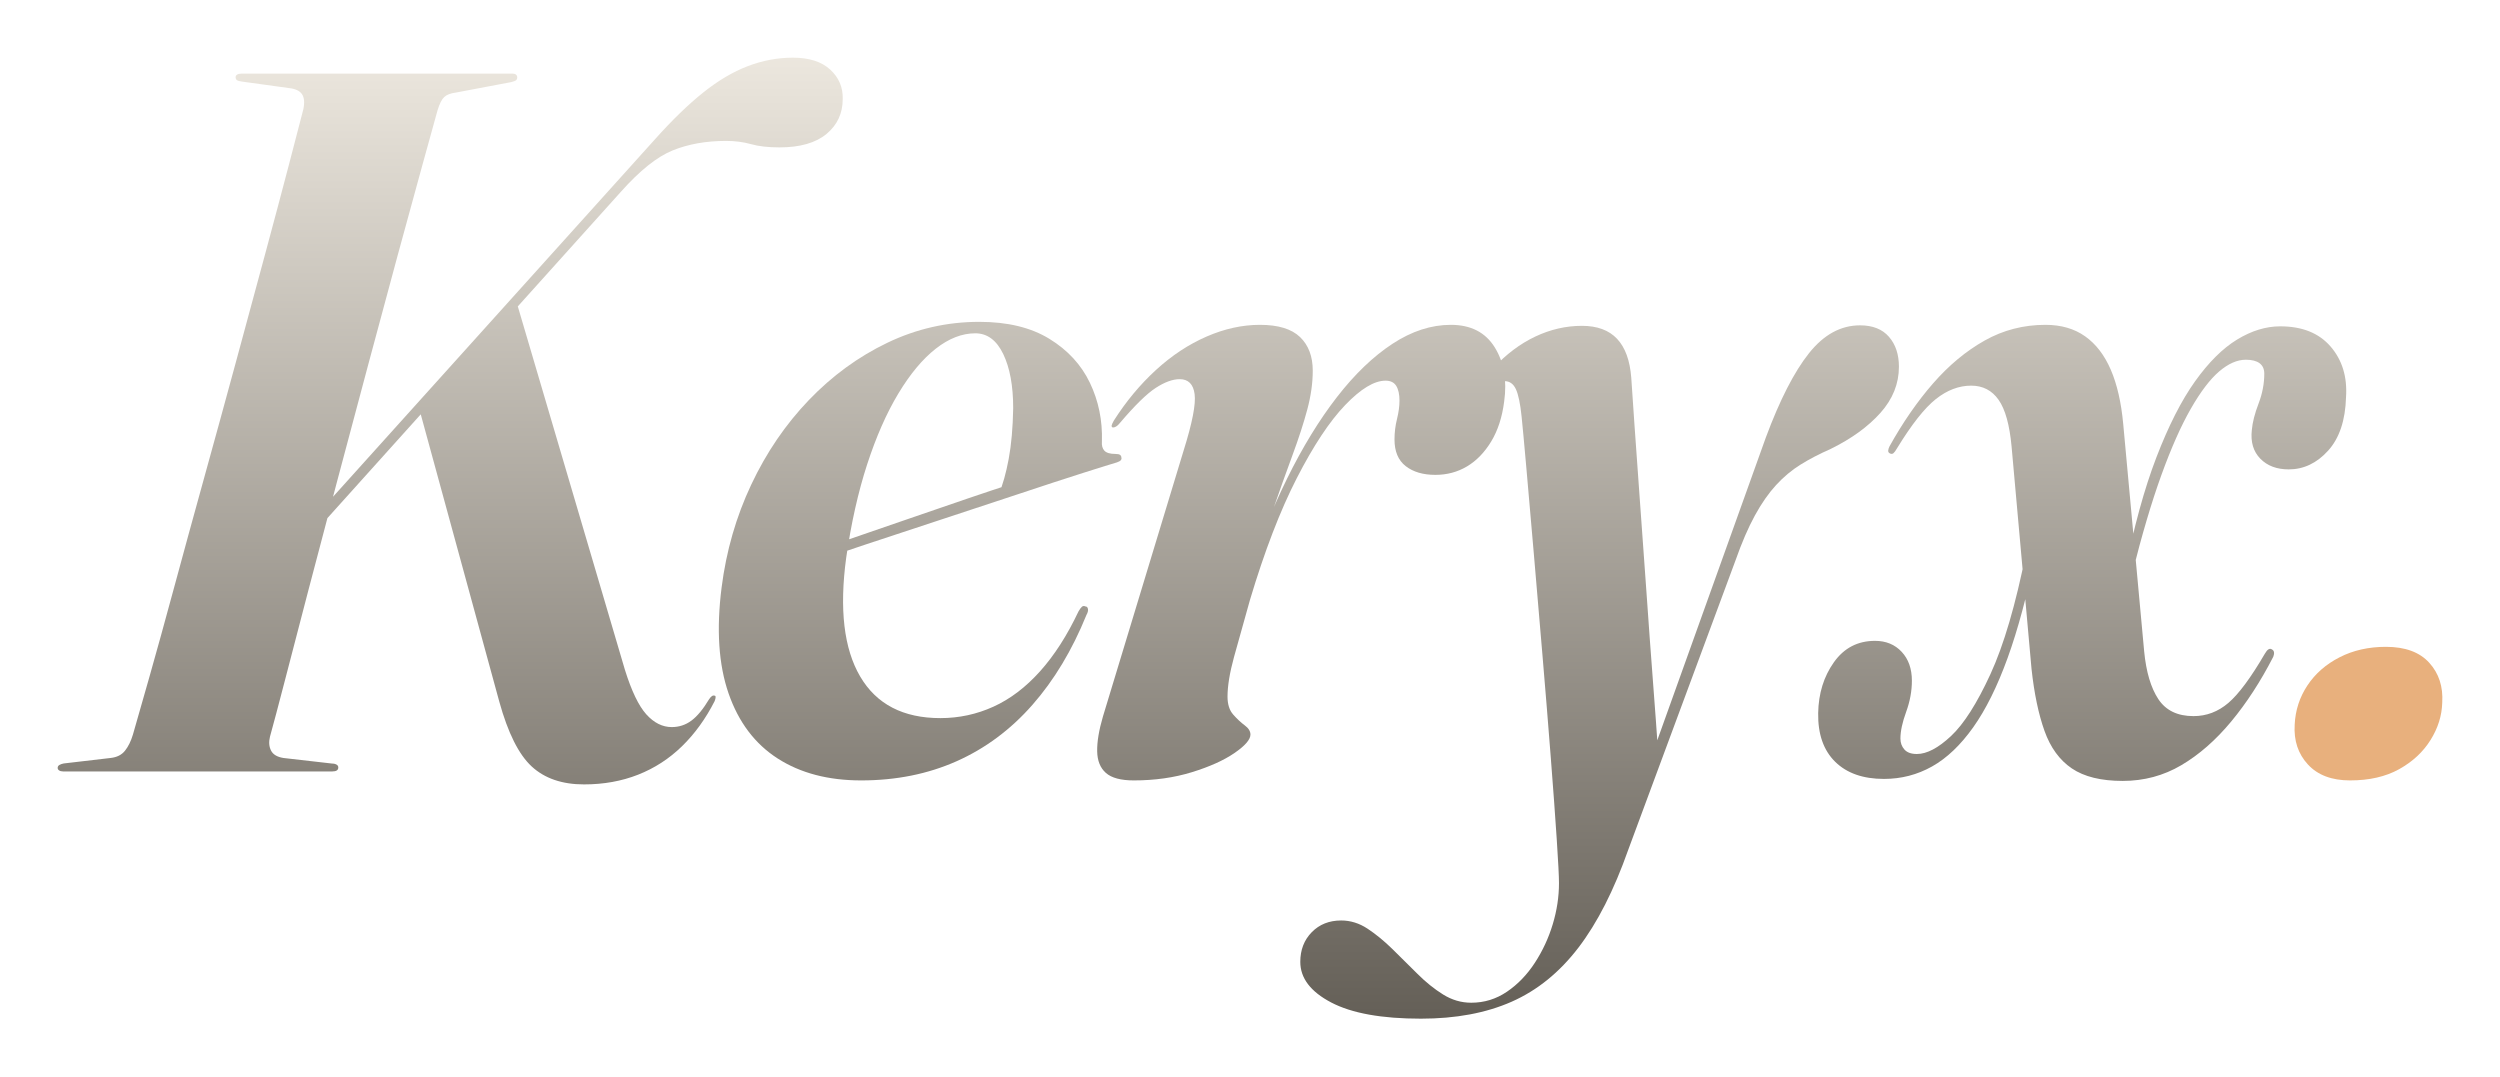
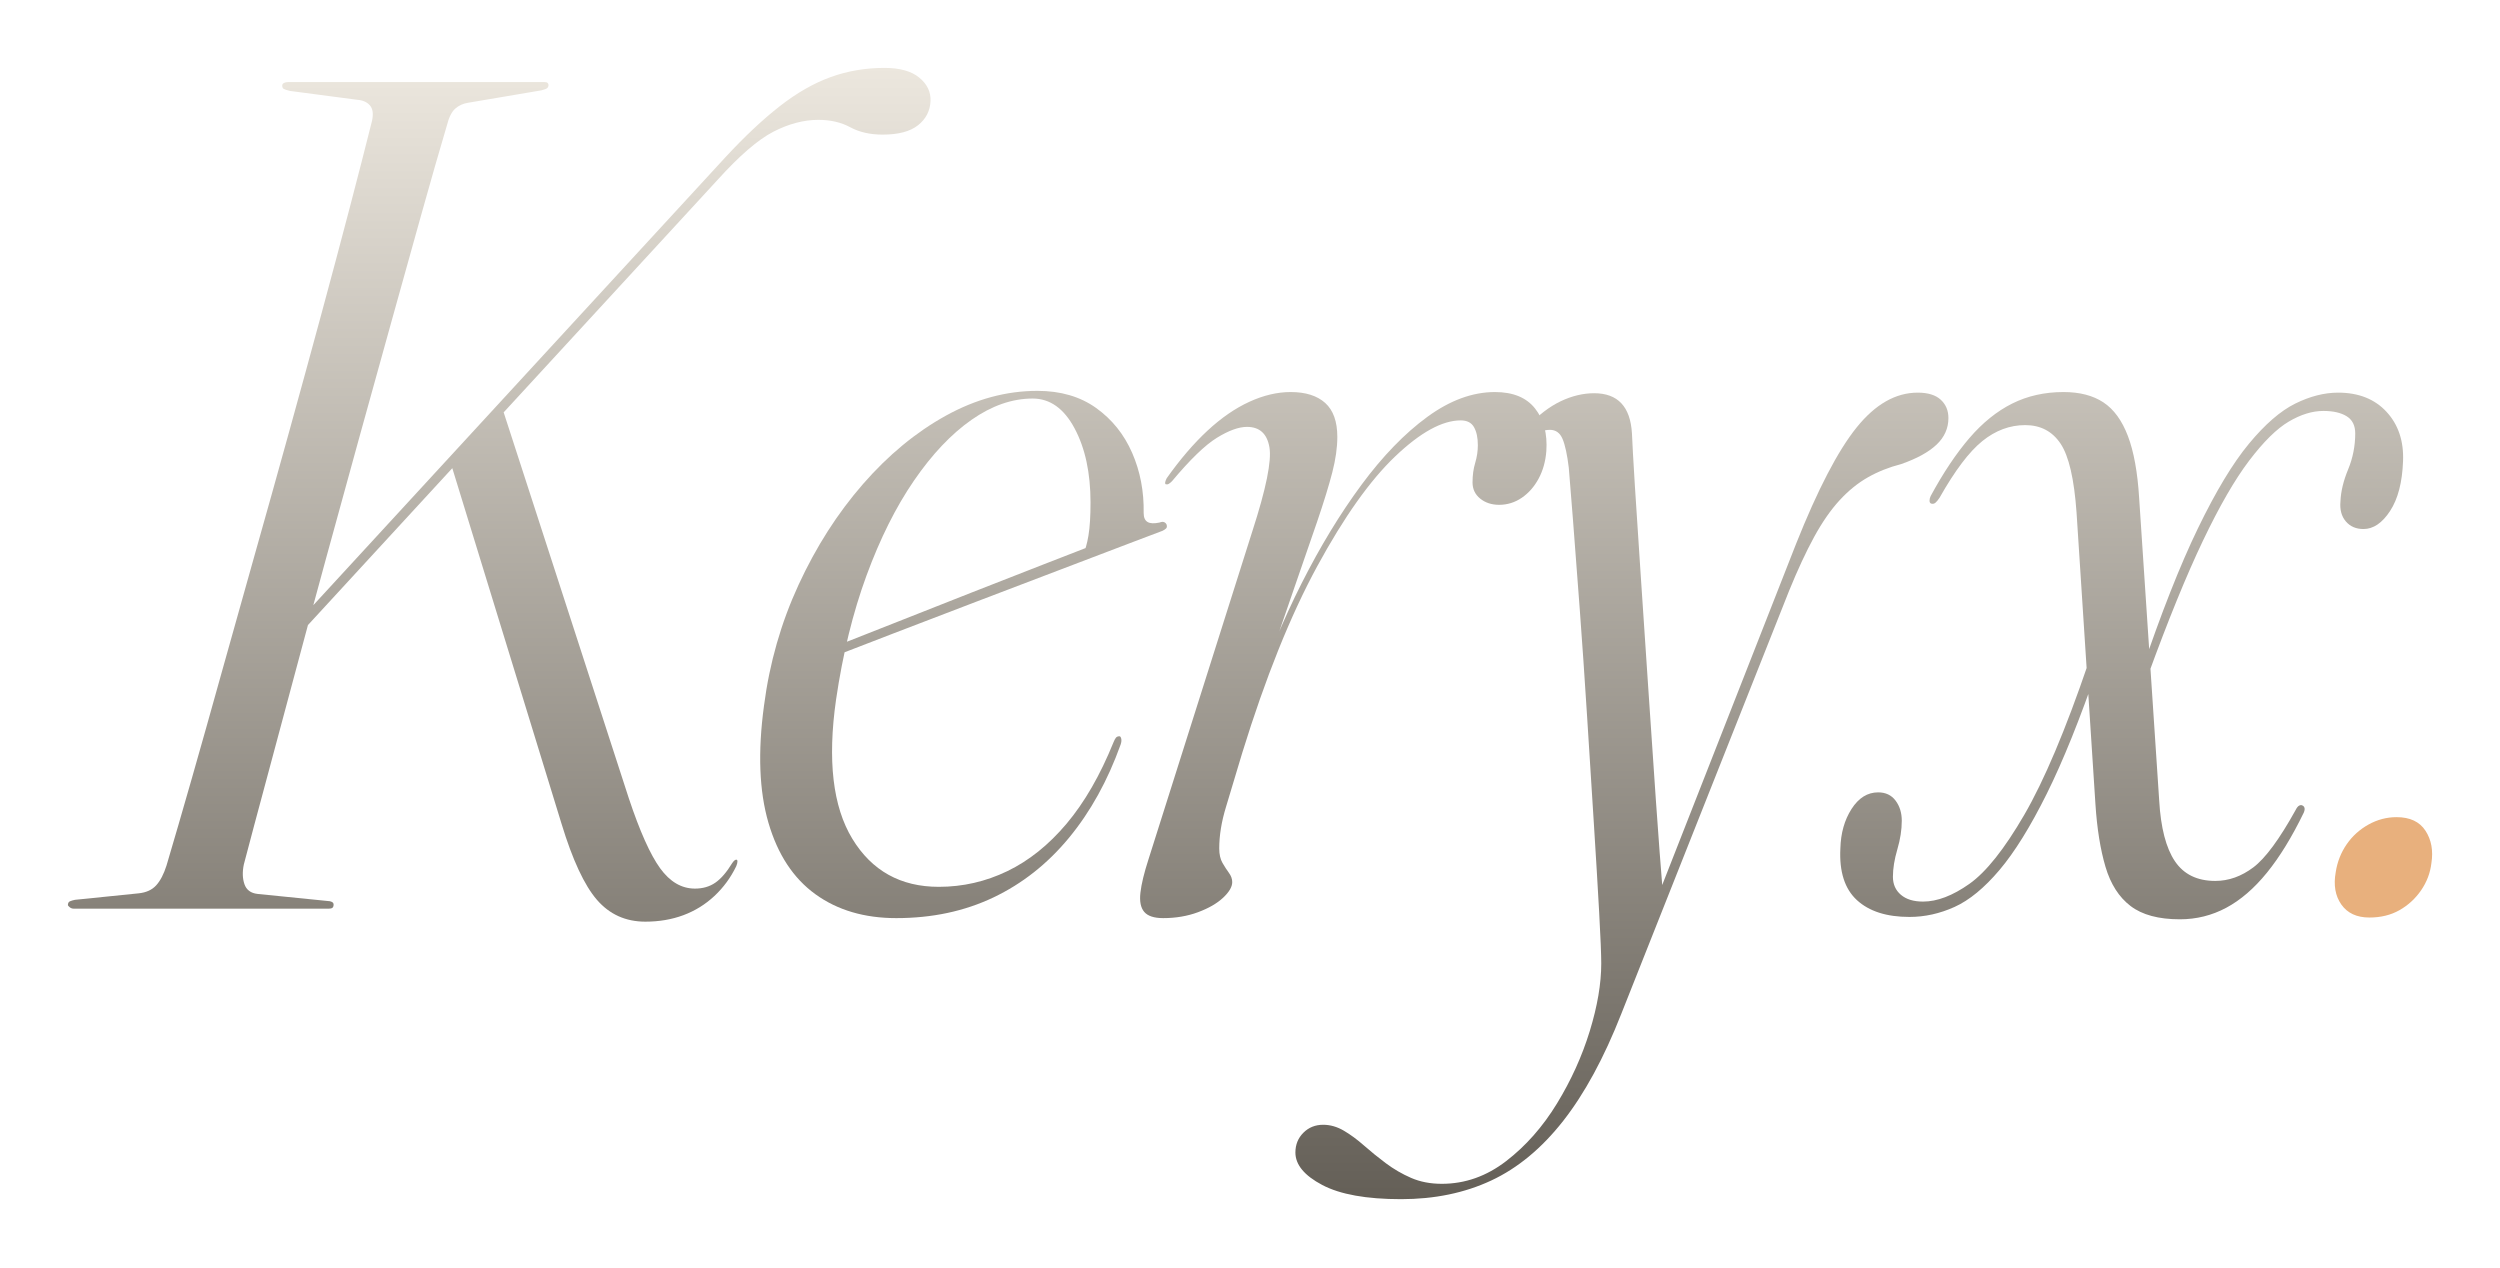
- <svg xmlns="http://www.w3.org/2000/svg" viewBox="-140.7 408.3 5015.6 2159.4" width="520" role="img" aria-label="Keryx">
+ <svg xmlns="http://www.w3.org/2000/svg" viewBox="-125.0 417.0 4234.2 2145.9" width="520" role="img" aria-label="Keryx">
  <defs>
-     <linearGradient id="silver" gradientUnits="userSpaceOnUse" x1="0" y1="408.3" x2="0" y2="2567.7">
+     <linearGradient id="silver" gradientUnits="userSpaceOnUse" x1="0" y1="417.0" x2="0" y2="2563.0">
      <stop offset="0" stop-color="#f4efe6" />
      <stop offset="1" stop-color="#5c574f" />
    </linearGradient>
  </defs>
-   <path d="M401.0 1886Q397.0 1902 403.0 1914.0Q409.0 1926 428.0 1929L524.0 1940Q530.0 1940 534.0 1942.0Q538.0 1944 538.0 1948Q538.0 1952 535.0 1954.0Q532.0 1956 526.0 1956H-14.0Q-19.0 1956 -22.0 1954.0Q-25.0 1952 -25.0 1949Q-25.0 1945 -21.5 1943.0Q-18.0 1941 -13.0 1940L81.0 1929Q100.0 1927 110.0 1914.5Q120.0 1902 126.0 1882Q137.0 1844 159.0 1766.5Q181.0 1689 209.0 1585.5Q237.0 1482 269.0 1366.5Q301.0 1251 332.5 1135.0Q364.0 1019 391.5 917.0Q419.0 815 439.0 738.5Q459.0 662 468.0 627Q472.0 607 465.0 597.0Q458.0 587 439.0 585L345.0 572Q337.0 571 334.5 569.0Q332.0 567 332.0 563Q332.0 560 335.0 558.0Q338.0 556 344.0 556H888.0Q892.0 556 894.5 558.0Q897.0 560 897.0 564Q897.0 567 895.0 569.0Q893.0 571 885.0 573L774.0 594Q758.0 596 750.5 603.0Q743.0 610 737.0 630Q727.0 666 706.0 742.0Q685.0 818 657.0 921.0Q629.0 1024 598.0 1140.0Q567.0 1256 536.0 1372.5Q505.0 1489 478.0 1592.5Q451.0 1696 431.0 1773.0Q411.0 1850 401.0 1886ZM700.0 1227 894.0 1009 1113.0 1752Q1133.0 1816 1156.0 1841.5Q1179.0 1867 1207.0 1867Q1229.0 1867 1246.5 1854.0Q1264.0 1841 1282.0 1811Q1288.0 1802 1293.0 1804Q1295.0 1804 1295.0 1807.0Q1295.0 1810 1293.0 1815Q1266.0 1868 1227.5 1905.5Q1189.0 1943 1139.5 1962.5Q1090.0 1982 1031.0 1982Q965.0 1982 926.0 1946.0Q887.0 1910 861.0 1816ZM426.0 1548 413.0 1532 1174.0 687Q1225.0 630 1270.0 594.0Q1315.0 558 1359.5 541.0Q1404.0 524 1450.0 524Q1499.0 524 1525.0 548.0Q1551.0 572 1550.0 607Q1550.0 650 1517.5 677.0Q1485.0 704 1423.0 704Q1389.0 704 1366.0 697.5Q1343.0 691 1316.0 691Q1256.0 691 1209.0 710.0Q1162.0 729 1105.0 793Z" fill="url(#silver)" />
-   <path d="M1432.0 1535Q1432.0 1535 1468.5 1522.5Q1505.0 1510 1562.0 1490.5Q1619.0 1471 1682.5 1449.0Q1746.0 1427 1800.5 1408.5Q1855.0 1390 1886.0 1380L1863.0 1400Q1875.0 1372 1883.0 1329.0Q1891.0 1286 1892.0 1227Q1892.0 1160 1872.0 1118.5Q1852.0 1077 1816.0 1077Q1776.0 1077 1736.5 1108.0Q1697.0 1139 1661.5 1198.0Q1626.0 1257 1599.0 1340.0Q1572.0 1423 1557.0 1527Q1536.0 1682 1585.0 1765.5Q1634.0 1849 1746.0 1849Q1802.0 1849 1852.5 1826.0Q1903.0 1803 1946.0 1755.0Q1989.0 1707 2023.0 1635Q2027.0 1628 2030.0 1625.5Q2033.0 1623 2037.0 1625Q2041.0 1625 2042.0 1630.0Q2043.0 1635 2039.0 1642Q1996.0 1748 1930.5 1822.5Q1865.0 1897 1778.5 1935.5Q1692.0 1974 1587.0 1974Q1488.0 1974 1419.5 1930.0Q1351.0 1886 1321.0 1799.5Q1291.0 1713 1307.0 1587Q1321.0 1477 1366.5 1380.5Q1412.0 1284 1482.0 1211.0Q1552.0 1138 1639.5 1096.0Q1727.0 1054 1824.0 1054Q1909.0 1054 1964.5 1088.0Q2020.0 1122 2046.0 1176.5Q2072.0 1231 2070.0 1294Q2069.0 1306 2075.0 1312.5Q2081.0 1319 2097.0 1319Q2104.0 1319 2106.5 1321.0Q2109.0 1323 2109.0 1326Q2110.0 1329 2108.0 1331.5Q2106.0 1334 2100.0 1336Q2086.0 1340 2032.5 1357.0Q1979.0 1374 1904.0 1399.0Q1829.0 1424 1748.0 1450.5Q1667.0 1477 1596.5 1500.5Q1526.0 1524 1482.0 1539.0Q1438.0 1554 1438.0 1554Z" fill="url(#silver)" />
-   <path d="M2092.0 1266Q2089.0 1265 2089.5 1262.0Q2090.0 1259 2094.0 1252Q2131.0 1194 2178.5 1150.5Q2226.0 1107 2280.0 1083.5Q2334.0 1060 2387.0 1060Q2442.0 1060 2467.5 1084.5Q2493.0 1109 2493.0 1152Q2493.0 1189 2482.0 1230.0Q2471.0 1271 2452.5 1321.0Q2434.0 1371 2412.0 1434.5Q2390.0 1498 2368.0 1582L2358.0 1578Q2395.0 1463 2441.5 1368.5Q2488.0 1274 2541.5 1205.0Q2595.0 1136 2653.0 1098.0Q2711.0 1060 2770.0 1060Q2830.0 1060 2858.0 1105.0Q2886.0 1150 2877.0 1214Q2871.0 1261 2851.0 1294.0Q2831.0 1327 2802.5 1344.0Q2774.0 1361 2739.0 1361Q2702.0 1361 2679.5 1343.5Q2657.0 1326 2657.0 1290Q2657.0 1269 2662.0 1249.0Q2667.0 1229 2667.0 1212Q2667.0 1193 2660.5 1182.5Q2654.0 1172 2639.0 1172Q2605.0 1172 2558.0 1221.0Q2511.0 1270 2461.0 1367.5Q2411.0 1465 2367.0 1612Q2348.0 1679 2335.0 1726.5Q2322.0 1774 2322.0 1806Q2322.0 1829 2333.5 1842.0Q2345.0 1855 2356.5 1863.5Q2368.0 1872 2368.0 1882Q2368.0 1897 2336.0 1919.0Q2304.0 1941 2250.5 1957.5Q2197.0 1974 2134.0 1974Q2095.0 1974 2078.0 1959.0Q2061.0 1944 2060.5 1915.5Q2060.0 1887 2072.0 1846L2234.0 1312Q2260.0 1229 2256.0 1199.0Q2252.0 1169 2226.0 1169Q2205.0 1169 2178.0 1186.5Q2151.0 1204 2106.0 1257Q2102.0 1262 2098.5 1264.0Q2095.0 1266 2092.0 1266Z" fill="url(#silver)" />
-   <path d="M3402.0 1286Q3444.0 1173 3488.5 1117.0Q3533.0 1061 3591.0 1061Q3629.0 1061 3649.0 1084.0Q3669.0 1107 3669.0 1144Q3669.0 1195 3632.0 1236.5Q3595.0 1278 3532.0 1309Q3498.0 1324 3471.5 1340.5Q3445.0 1357 3422.5 1381.5Q3400.0 1406 3380.0 1442.5Q3360.0 1479 3341.0 1533L3126.0 2113Q3083.0 2235 3026.0 2309.5Q2969.0 2384 2892.0 2418.0Q2815.0 2452 2710.0 2452Q2592.0 2452 2530.0 2419.5Q2468.0 2387 2468.0 2338Q2468.0 2302 2491.0 2278.5Q2514.0 2255 2550.0 2255Q2578.0 2255 2603.0 2271.5Q2628.0 2288 2653.0 2312.5Q2678.0 2337 2703.0 2362.0Q2728.0 2387 2754.5 2403.5Q2781.0 2420 2811.0 2420Q2850.0 2420 2882.5 2398.0Q2915.0 2376 2938.5 2340.0Q2962.0 2304 2974.5 2262.5Q2987.0 2221 2987.0 2180Q2987.0 2160 2982.5 2092.0Q2978.0 2024 2970.5 1927.5Q2963.0 1831 2954.0 1724.5Q2945.0 1618 2936.5 1519.0Q2928.0 1420 2921.5 1346.5Q2915.0 1273 2912.0 1244Q2908.0 1205 2900.5 1189.0Q2893.0 1173 2878.0 1173Q2861.0 1173 2843.0 1191.5Q2825.0 1210 2802.0 1253Q2798.0 1259 2795.5 1262.0Q2793.0 1265 2789.0 1264Q2786.0 1263 2785.0 1259.0Q2784.0 1255 2787.0 1250Q2816.0 1189 2855.0 1147.0Q2894.0 1105 2939.5 1083.5Q2985.0 1062 3033.0 1062Q3079.0 1062 3103.5 1088.0Q3128.0 1114 3132.0 1166Q3134.0 1195 3138.5 1261.5Q3143.0 1328 3149.5 1415.5Q3156.0 1503 3162.5 1596.5Q3169.0 1690 3175.5 1775.0Q3182.0 1860 3186.0 1919L3174.0 1922Z" fill="url(#silver)" />
-   <path d="M3924.0 1517 3943.0 1520Q3918.0 1643 3887.0 1728.5Q3856.0 1814 3818.0 1867.5Q3780.0 1921 3735.5 1946.0Q3691.0 1971 3639.0 1971Q3576.0 1971 3541.0 1936.5Q3506.0 1902 3507.0 1839Q3508.0 1780 3538.5 1737.0Q3569.0 1694 3621.0 1694Q3654.0 1694 3674.5 1716.0Q3695.0 1738 3695.0 1774Q3695.0 1805 3683.5 1836.5Q3672.0 1868 3672.0 1890Q3672.0 1903 3680.0 1912.0Q3688.0 1921 3705.0 1921Q3735.0 1921 3773.5 1885.0Q3812.0 1849 3852.5 1761.0Q3893.0 1673 3924.0 1517ZM4119.0 1259 4161.0 1715Q4167.0 1777 4189.5 1811.0Q4212.0 1845 4260.0 1845Q4299.0 1845 4330.0 1818.5Q4361.0 1792 4403.0 1720Q4407.0 1713 4410.5 1711.0Q4414.0 1709 4417.0 1711Q4421.0 1713 4421.5 1717.0Q4422.0 1721 4420.0 1726Q4382.0 1800 4335.5 1856.0Q4289.0 1912 4235.5 1943.5Q4182.0 1975 4118.0 1975Q4053.0 1975 4016.0 1950.0Q3979.0 1925 3961.0 1874.5Q3943.0 1824 3935.0 1750L3895.0 1304Q3889.0 1239 3869.0 1210.5Q3849.0 1182 3814.0 1182Q3777.0 1182 3743.0 1209.0Q3709.0 1236 3665.0 1308Q3661.0 1315 3658.0 1317.5Q3655.0 1320 3651.0 1318Q3647.0 1316 3647.5 1312.0Q3648.0 1308 3650.0 1304Q3690.0 1232 3737.5 1177.5Q3785.0 1123 3841.0 1091.5Q3897.0 1060 3963.0 1060Q4010.0 1060 4042.5 1083.0Q4075.0 1106 4094.0 1150.0Q4113.0 1194 4119.0 1259ZM4137.0 1559 4122.0 1558Q4149.0 1421 4185.5 1326.0Q4222.0 1231 4263.0 1173.5Q4304.0 1116 4347.5 1089.5Q4391.0 1063 4434.0 1063Q4500.0 1063 4535.0 1103.5Q4570.0 1144 4566.0 1205Q4564.0 1275 4530.0 1312.5Q4496.0 1350 4451.0 1350Q4415.0 1350 4394.0 1328.5Q4373.0 1307 4377.0 1271Q4379.0 1248 4390.5 1218.0Q4402.0 1188 4402.0 1158Q4402.0 1144 4392.5 1137.0Q4383.0 1130 4365.0 1130Q4339.0 1130 4311.5 1153.5Q4284.0 1177 4254.5 1228.5Q4225.0 1280 4195.5 1361.5Q4166.0 1443 4137.0 1559Z" fill="url(#silver)" />
-   <path d="M4574.0 1974Q4519.0 1974 4489.5 1942.0Q4460.0 1910 4463.0 1862Q4465.0 1819 4488.5 1783.5Q4512.0 1748 4553.0 1727.0Q4594.0 1706 4646.0 1706Q4704.0 1706 4733.0 1738.0Q4762.0 1770 4759.0 1818Q4758.0 1857 4735.5 1893.0Q4713.0 1929 4672.5 1951.5Q4632.0 1974 4574.0 1974Z" fill="#e8b07d" />
+   <path d="M288.0 1881Q284.0 1900 289.0 1914.5Q294.0 1929 311.0 1931L430.0 1943Q434.0 1943 437.0 1944.5Q440.0 1946 440.0 1949Q440.0 1953 438.0 1954.5Q436.0 1956 432.0 1956H0.0Q-4.0 1956 -7.0 1953.5Q-10.0 1951 -10.0 1950Q-10.0 1945 -6.5 1943.5Q-3.0 1942 2.0 1941L110.0 1930Q129.0 1928 139.5 1916.5Q150.0 1905 157.0 1883Q176.0 1819 200.0 1735.0Q224.0 1651 251.0 1554.0Q278.0 1457 307.0 1354.5Q336.0 1252 364.5 1149.0Q393.0 1046 419.0 950.0Q445.0 854 467.0 770.0Q489.0 686 505.0 622Q509.0 604 501.5 595.5Q494.0 587 480.0 586L366.0 571Q358.0 569 355.5 567.5Q353.0 566 353.0 562Q353.0 559 356.0 557.5Q359.0 556 363.0 556H797.0Q801.0 556 802.5 557.5Q804.0 559 804.0 561Q804.0 564 802.0 566.0Q800.0 568 792.0 570L668.0 591Q655.0 593 646.0 601.0Q637.0 609 632.0 629Q613.0 693 589.5 777.0Q566.0 861 539.0 958.0Q512.0 1055 483.5 1158.0Q455.0 1261 427.0 1363.5Q399.0 1466 373.5 1561.5Q348.0 1657 326.0 1738.5Q304.0 1820 288.0 1881ZM638.0 1200 725.0 1106 940.0 1769Q968.0 1853 993.0 1887.5Q1018.0 1922 1052.0 1922Q1072.0 1922 1086.5 1912.0Q1101.0 1902 1115.0 1879Q1119.0 1873 1122.0 1873Q1124.0 1873 1124.0 1876.0Q1124.0 1879 1122.0 1884Q1108.0 1913 1085.0 1934.5Q1062.0 1956 1032.5 1967.0Q1003.0 1978 968.0 1978Q918.0 1978 886.0 1941.0Q854.0 1904 826.0 1812ZM353.0 1523 344.0 1509 1103.0 684Q1152.0 631 1195.5 597.0Q1239.0 563 1282.0 547.5Q1325.0 532 1373.0 532Q1412.0 532 1432.0 548.5Q1452.0 565 1451.0 588Q1450.0 613 1430.0 629.0Q1410.0 645 1370.0 645Q1338.0 645 1315.0 632.5Q1292.0 620 1261.0 620Q1224.0 620 1185.0 640.0Q1146.0 660 1090.0 722Z" fill="url(#silver)" />
+   <path d="M1238.0 1532Q1238.0 1532 1280.0 1515.5Q1322.0 1499 1386.5 1473.5Q1451.0 1448 1519.5 1421.0Q1588.0 1394 1643.5 1372.5Q1699.0 1351 1722.0 1342L1709.0 1357Q1715.0 1345 1718.5 1324.0Q1722.0 1303 1722.0 1268Q1722.0 1193 1695.0 1142.5Q1668.0 1092 1624.0 1092Q1572.0 1092 1520.5 1128.0Q1469.0 1164 1423.0 1231.0Q1377.0 1298 1342.5 1392.0Q1308.0 1486 1291.0 1602Q1269.0 1756 1318.5 1837.5Q1368.0 1919 1465.0 1919Q1526.0 1919 1581.0 1892.5Q1636.0 1866 1681.5 1812.0Q1727.0 1758 1761.0 1674Q1763.0 1669 1765.0 1666.5Q1767.0 1664 1771.0 1664Q1773.0 1664 1774.0 1668.0Q1775.0 1672 1773.0 1678Q1740.0 1770 1685.5 1836.0Q1631.0 1902 1557.5 1937.0Q1484.0 1972 1393.0 1972Q1312.0 1972 1256.0 1931.5Q1200.0 1891 1176.5 1810.5Q1153.0 1730 1169.0 1612Q1183.0 1504 1227.5 1407.5Q1272.0 1311 1336.5 1237.0Q1401.0 1163 1477.0 1121.0Q1553.0 1079 1632.0 1079Q1691.0 1079 1731.5 1108.0Q1772.0 1137 1792.5 1184.0Q1813.0 1231 1812.0 1286Q1812.0 1297 1818.5 1301.0Q1825.0 1305 1839.0 1302Q1844.0 1300 1847.0 1301.5Q1850.0 1303 1851.0 1306Q1852.0 1310 1850.0 1312.0Q1848.0 1314 1844.0 1316Q1836.0 1319 1788.5 1337.0Q1741.0 1355 1673.0 1381.0Q1605.0 1407 1530.0 1435.5Q1455.0 1464 1389.0 1489.5Q1323.0 1515 1281.5 1531.0Q1240.0 1547 1240.0 1547Z" fill="url(#silver)" />
+   <path d="M1849.0 1237Q1848.0 1236 1848.5 1233.5Q1849.0 1231 1851.0 1227Q1885.0 1179 1920.0 1146.5Q1955.0 1114 1991.0 1097.5Q2027.0 1081 2061.0 1081Q2099.0 1081 2119.5 1099.5Q2140.0 1118 2140.0 1157Q2140.0 1184 2131.5 1217.0Q2123.0 1250 2106.0 1300.0Q2089.0 1350 2063.0 1424.5Q2037.0 1499 2001.0 1607L1997.0 1605Q2032.0 1499 2079.5 1405.0Q2127.0 1311 2181.0 1238.0Q2235.0 1165 2292.5 1123.0Q2350.0 1081 2407.0 1081Q2453.0 1081 2475.0 1109.0Q2497.0 1137 2494.0 1181Q2492.0 1207 2481.0 1227.5Q2470.0 1248 2452.5 1260.0Q2435.0 1272 2414.0 1272Q2395.0 1272 2382.0 1261.5Q2369.0 1251 2369.0 1234Q2369.0 1216 2373.5 1201.0Q2378.0 1186 2378.0 1171Q2378.0 1152 2371.5 1140.5Q2365.0 1129 2349.0 1129Q2302.0 1129 2238.0 1190.0Q2174.0 1251 2106.0 1376.0Q2038.0 1501 1979.0 1692Q1963.0 1746 1951.5 1783.5Q1940.0 1821 1940.0 1854Q1940.0 1869 1945.5 1878.5Q1951.0 1888 1956.5 1895.5Q1962.0 1903 1962.0 1911Q1962.0 1923 1946.5 1937.5Q1931.0 1952 1904.0 1962.0Q1877.0 1972 1845.0 1972Q1822.0 1972 1813.0 1961.5Q1804.0 1951 1806.5 1929.0Q1809.0 1907 1820.0 1873L1996.0 1317Q2031.0 1209 2025.0 1174.5Q2019.0 1140 1987.0 1140Q1966.0 1140 1936.0 1158.5Q1906.0 1177 1860.0 1232Q1857.0 1235 1854.5 1236.5Q1852.0 1238 1849.0 1237Z" fill="url(#silver)" />
+   <path d="M2917.0 1338Q2972.0 1200 3019.5 1141.0Q3067.0 1082 3123.0 1082Q3149.0 1082 3162.0 1094.0Q3175.0 1106 3175.0 1125Q3175.0 1151 3155.0 1170.0Q3135.0 1189 3095.0 1203Q3064.0 1211 3038.5 1225.5Q3013.0 1240 2990.5 1264.5Q2968.0 1289 2947.5 1326.5Q2927.0 1364 2905.0 1418L2621.0 2134Q2577.0 2246 2522.5 2315.5Q2468.0 2385 2400.5 2416.5Q2333.0 2448 2248.0 2448Q2160.0 2448 2114.5 2424.0Q2069.0 2400 2069.0 2369Q2069.0 2349 2082.5 2335.5Q2096.0 2322 2116.0 2322Q2134.0 2322 2151.0 2332.0Q2168.0 2342 2185.0 2357.0Q2202.0 2372 2222.0 2387.0Q2242.0 2402 2265.0 2412.0Q2288.0 2422 2317.0 2422Q2376.0 2422 2426.0 2383.5Q2476.0 2345 2512.0 2286.0Q2548.0 2227 2567.5 2163.5Q2587.0 2100 2587.0 2049Q2587.0 2026 2583.5 1962.5Q2580.0 1899 2574.5 1812.0Q2569.0 1725 2563.0 1630.0Q2557.0 1535 2550.5 1447.5Q2544.0 1360 2539.0 1296.0Q2534.0 1232 2532.0 1209Q2528.0 1176 2521.5 1160.5Q2515.0 1145 2500.0 1145Q2481.0 1145 2461.0 1163.0Q2441.0 1181 2414.0 1226Q2411.0 1232 2408.5 1234.5Q2406.0 1237 2403.0 1236Q2401.0 1235 2400.5 1231.5Q2400.0 1228 2403.0 1223Q2432.0 1171 2461.0 1140.5Q2490.0 1110 2518.5 1096.5Q2547.0 1083 2575.0 1083Q2605.0 1083 2621.0 1100.0Q2637.0 1117 2639.0 1151Q2640.0 1176 2644.0 1240.5Q2648.0 1305 2654.0 1393.5Q2660.0 1482 2666.5 1580.5Q2673.0 1679 2679.5 1772.0Q2686.0 1865 2692.0 1938L2682.0 1937Z" fill="url(#silver)" />
+   <path d="M3412.0 1540 3428.0 1547Q3383.0 1678 3341.5 1761.5Q3300.0 1845 3261.5 1890.5Q3223.0 1936 3185.5 1953.0Q3148.0 1970 3109.0 1970Q3051.0 1970 3020.0 1941.5Q2989.0 1913 2992.0 1854Q2993.0 1815 3011.0 1787.0Q3029.0 1759 3056.0 1759Q3075.0 1759 3085.5 1773.0Q3096.0 1787 3096.0 1807Q3096.0 1830 3088.5 1855.5Q3081.0 1881 3081.0 1902Q3081.0 1921 3094.5 1932.5Q3108.0 1944 3132.0 1944Q3168.0 1944 3210.5 1914.0Q3253.0 1884 3303.5 1797.0Q3354.0 1710 3412.0 1540ZM3498.0 1260 3532.0 1773Q3536.0 1842 3558.5 1875.5Q3581.0 1909 3627.0 1909Q3661.0 1909 3691.5 1886.0Q3722.0 1863 3763.0 1789Q3766.0 1783 3769.0 1781.5Q3772.0 1780 3774.0 1781Q3777.0 1782 3778.0 1785.0Q3779.0 1788 3777.0 1793Q3747.0 1855 3714.5 1895.0Q3682.0 1935 3645.5 1954.5Q3609.0 1974 3567.0 1974Q3513.0 1974 3483.5 1951.5Q3454.0 1929 3441.0 1885.0Q3428.0 1841 3424.0 1779L3392.0 1285Q3386.0 1200 3365.0 1168.5Q3344.0 1137 3305.0 1137Q3266.0 1137 3232.5 1164.0Q3199.0 1191 3160.0 1260Q3156.0 1266 3153.0 1268.5Q3150.0 1271 3146.0 1270Q3143.0 1269 3143.0 1265.0Q3143.0 1261 3145.0 1257Q3177.0 1198 3210.5 1159.0Q3244.0 1120 3283.0 1100.5Q3322.0 1081 3370.0 1081Q3411.0 1081 3437.5 1098.5Q3464.0 1116 3479.0 1155.5Q3494.0 1195 3498.0 1260ZM3513.0 1561 3501.0 1557Q3552.0 1406 3597.5 1312.0Q3643.0 1218 3684.0 1168.5Q3725.0 1119 3762.5 1100.5Q3800.0 1082 3835.0 1082Q3887.0 1082 3917.0 1114.5Q3947.0 1147 3945.0 1198Q3943.0 1252 3923.0 1282.5Q3903.0 1313 3878.0 1313Q3859.0 1313 3848.0 1300.0Q3837.0 1287 3839.0 1266Q3840.0 1241 3852.0 1212.0Q3864.0 1183 3864.0 1151Q3864.0 1131 3849.5 1122.0Q3835.0 1113 3810.0 1113Q3782.0 1113 3751.5 1131.0Q3721.0 1149 3684.5 1197.0Q3648.0 1245 3606.0 1333.0Q3564.0 1421 3513.0 1561Z" fill="url(#silver)" />
+   <path d="M3888.0 1971Q3856.0 1971 3840.5 1949.0Q3825.0 1927 3831.0 1894Q3835.0 1868 3849.5 1847.0Q3864.0 1826 3886.5 1813.5Q3909.0 1801 3934.0 1801Q3968.0 1801 3983.0 1824.0Q3998.0 1847 3993.0 1879Q3990.0 1904 3975.5 1925.0Q3961.0 1946 3939.0 1958.5Q3917.0 1971 3888.0 1971Z" fill="#e8b07d" />
</svg>
